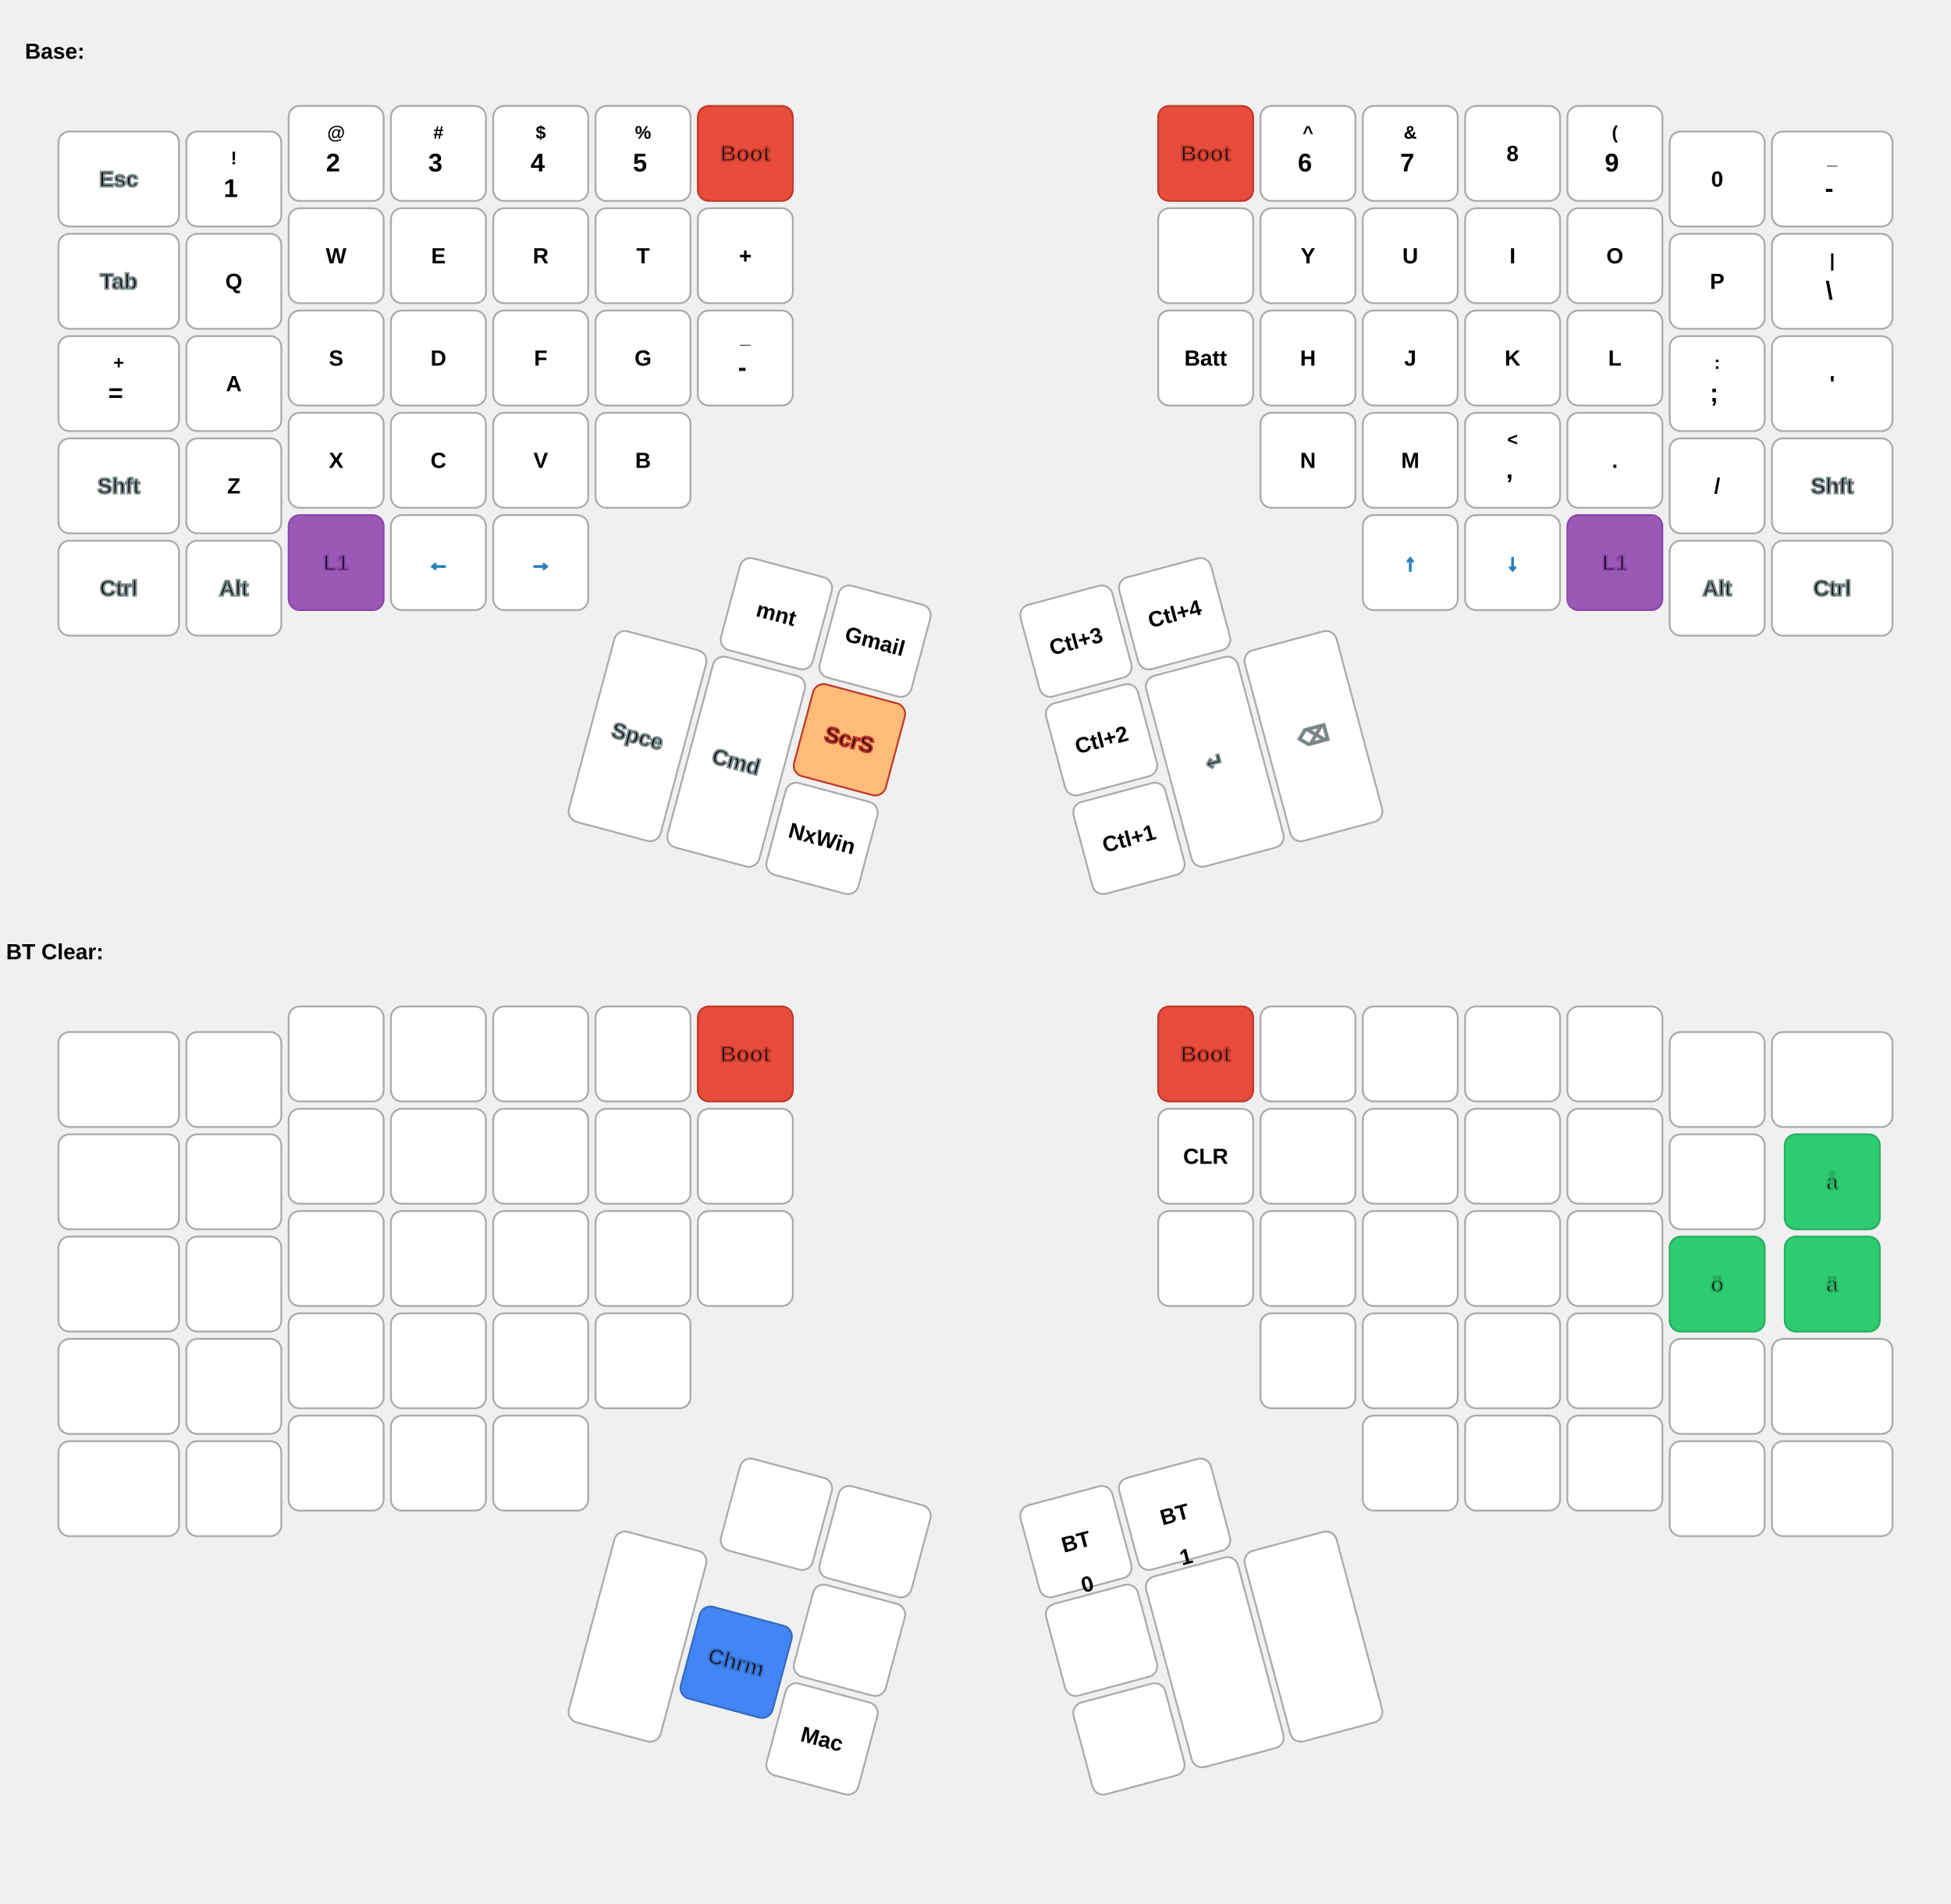
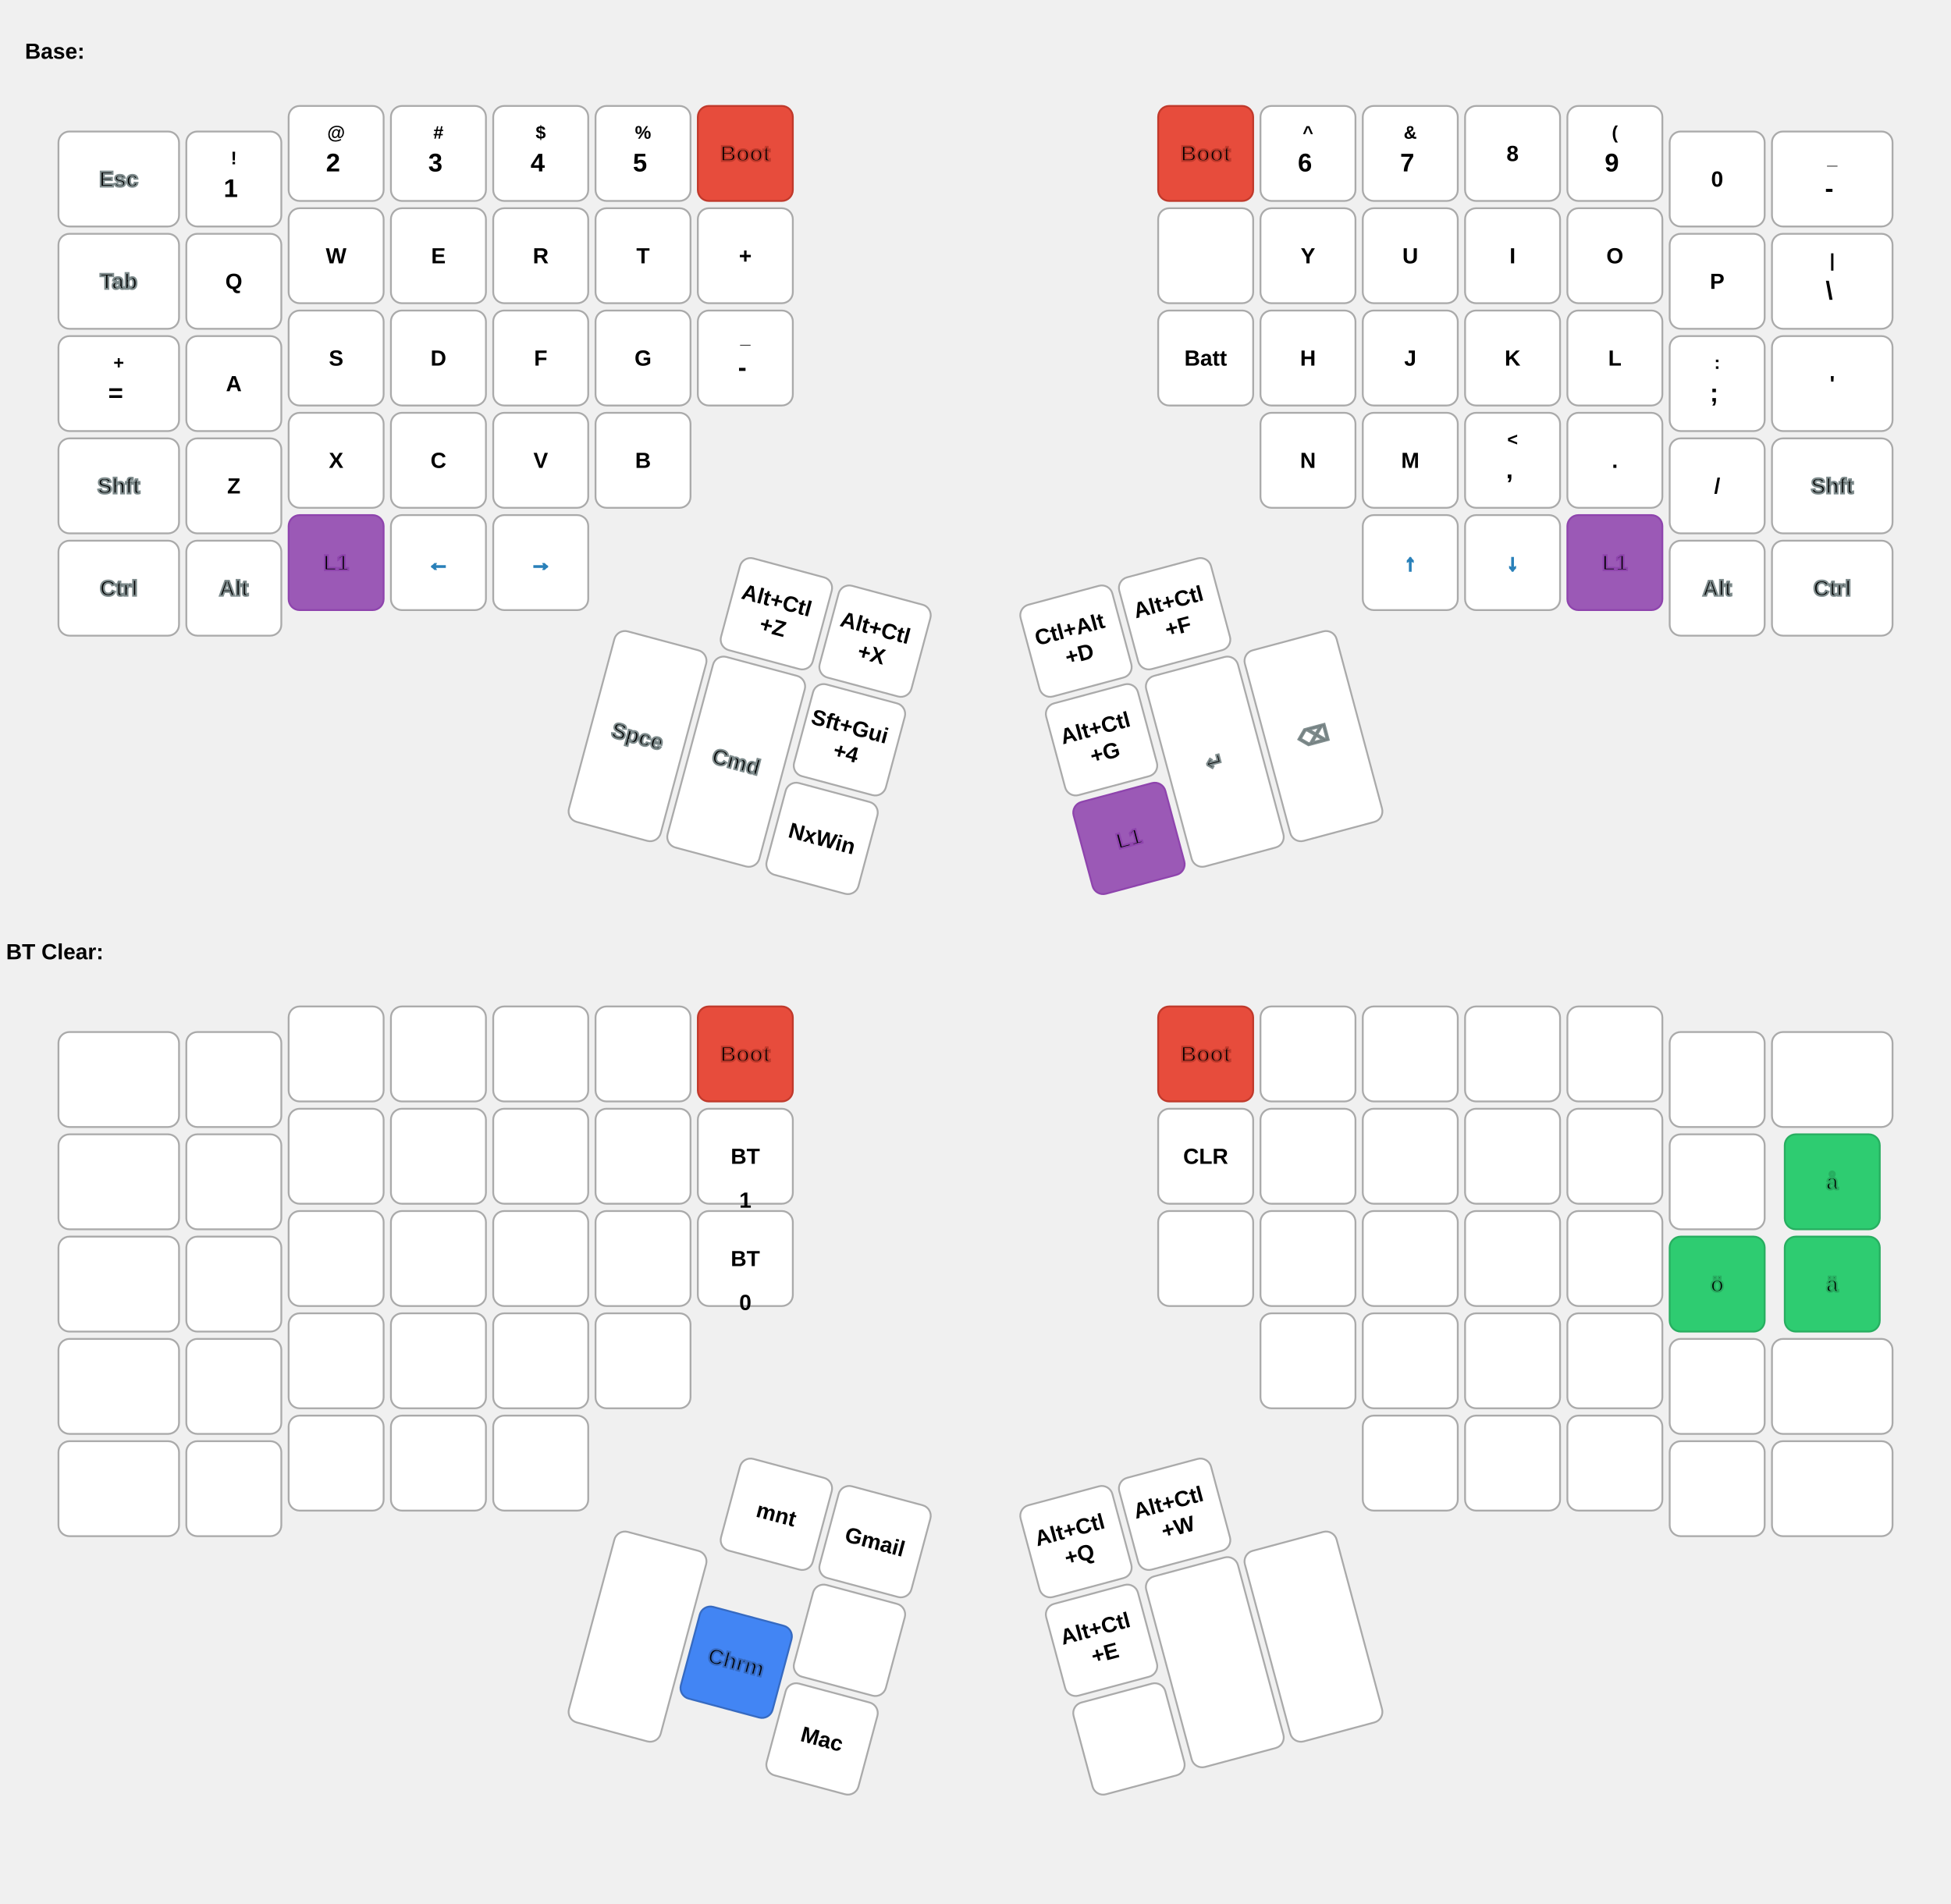
<svg xmlns="http://www.w3.org/2000/svg" width="1068" height="1042" viewBox="0 0 1068 1042" class="keymap">
  <style>/* Base key style */
.key {
  fill: #ffffff;
  stroke: #aaaaaa;
  stroke-width: 1;
}

/* Layer title styling */
.layer-label {
  font-weight: bold;
  font-size: 18px;
  fill: #333333;
  font-family: 'Arial', sans-serif;
}

/* Text styling */
text {
  font-family: 'Arial', sans-serif;
  fill: #000000;
  text-anchor: middle;
  dominant-baseline: central;
  font-weight: 700;
  stroke: none;
} 
/* App shortcuts */
.WhatsApp-key {
  fill: #25D366 !important;
  stroke: #1EA952 !important;
}

.WhatsApp-key rect, rect.WhatsApp-key {
  fill: #25D366 !important;
  stroke: #1EA952 !important;
}

.Spotify-key {
  fill: #1DB954 !important;
  stroke: #169D45 !important;
}

.Spotify-key rect, rect.Spotify-key {
  fill: #1DB954 !important;
  stroke: #169D45 !important;
}

.Chrome-key {
  fill: #4285F4 !important;
  stroke: #366AC1 !important;
}

.Chrome-key rect, rect.Chrome-key {
  fill: #4285F4 !important;
  stroke: #366AC1 !important;
}

.Cursor-key {
  fill: #9B59B6 !important;
  stroke: #8E44AD !important;
}

.Cursor-key rect, rect.Cursor-key {
  fill: #9B59B6 !important;
  stroke: #8E44AD !important;
}

.GitHub-key {
  fill: #1DB954 !important;
  stroke: #169D45 !important;
}

.GitHub-key rect, rect.GitHub-key {
  fill: #1DB954 !important;
  stroke: #169D45 !important;
}

.topLeft-key {
  fill: #33cc33 !important;
  stroke: #1EA952 !important;
}

.topLeft-key rect, rect.topLeft-key {
  fill: #33cc33 !important;
  stroke: #1EA952 !important;
}

.LeftScr-key {
  fill: #E67E22 !important;
  stroke: #D35400 !important;
}

.LeftScr-key rect, rect.LeftScr-key {
  fill: #E67E22 !important;
  stroke: #D35400 !important;
}

.RightScr-key {
  fill: #F39C12 !important;
  stroke: #E67E22 !important;
}

.RightScr-key rect, rect.RightScr-key {
  fill: #F39C12 !important;
  stroke: #E67E22 !important;
}

/* Currency symbols */
.euro-key {
  fill: #2980B9 !important;
  stroke: #2471A3 !important;
}

.euro-key rect, rect.euro-key {
  fill: #2980B9 !important;
  stroke: #2471A3 !important;
}

.pound-key {
  fill: #3498DB !important;
  stroke: #2980B9 !important;
}

.pound-key rect, rect.pound-key {
  fill: #3498DB !important;
  stroke: #2980B9 !important;
}

/* System keys */
.BOOT-key {
  fill: #E74C3C !important;
  stroke: #C0392B !important;
}

.BOOT-key rect, rect.BOOT-key {
  fill: #E74C3C !important;
  stroke: #C0392B !important;
}

.Fn1-key {
  fill: #9B59B6 !important;
  stroke: #8E44AD !important;
}

.Fn1-key rect, rect.Fn1-key {
  fill: #9B59B6 !important;
  stroke: #8E44AD !important;
}

.Fn2-key {
  fill: #8E44AD !important;
  stroke: #7D3C98 !important;
}

.Fn2-key rect, rect.Fn2-key {
  fill: #8E44AD !important;
  stroke: #7D3C98 !important;
}

/* Special characters */
.Email-key {
  fill: #16A085 !important;
  stroke: #0E6655 !important;
}

.Email-key rect, rect.Email-key {
  fill: #16A085 !important;
  stroke: #0E6655 !important;
}

.o-umlaut-key {
  fill: #2ECC71 !important;
  stroke: #27AE60 !important;
}

.o-umlaut-key rect, rect.o-umlaut-key {
  fill: #2ECC71 !important;
  stroke: #27AE60 !important;
}

.a-ring-key {
  fill: #2ECC71 !important;
  stroke: #27AE60 !important;
}

.a-ring-key rect, rect.a-ring-key {
  fill: #2ECC71 !important;
  stroke: #27AE60 !important;
}

.a-umlaut-key {
  fill: #2ECC71 !important;
  stroke: #27AE60 !important;
}

.a-umlaut-key rect, rect.a-umlaut-key {
  fill: #2ECC71 !important;
  stroke: #27AE60 !important;
}

/* Navigation keys */
.arrow-key {
  fill: #3498DB !important;
  stroke: #2980B9 !important;
}

.arrow-key rect, rect.arrow-key {
  fill: #3498DB !important;
  stroke: #2980B9 !important;
}

/* Screenshot */
.Screenshot-key {
  fill: #ffbb77 !important;
  stroke: #C0392B !important;
}

.Screenshot-key rect, rect.Screenshot-key {
  fill: #ffbb77 !important;
  stroke: #C0392B !important;
}

/* Modifiers */
.mod-key {
  fill: #95A5A6 !important;
  stroke: #7F8C8D !important;
}

.mod-key rect, rect.mod-key {
  fill: #95A5A6 !important;
  stroke: #7F8C8D !important;
}

/* Font adjustments to make text more solid */
text, tspan {
  font-family: 'Arial', sans-serif !important;
  font-weight: 700 !important;
  fill: #000000 !important;
  stroke: none !important;
  text-rendering: geometricPrecision !important;
}

/* Ensure all key text is black and bold */
.key text, .key tspan {
  fill: #000000 !important;
  font-weight: 700 !important;
}

/* Make text on colored keys more readable */
.WhatsApp-key text, .WhatsApp-key tspan,
.Spotify-key text, .Spotify-key tspan,
.Chrome-key text, .Chrome-key tspan,
.Cursor-key text, .Cursor-key tspan,
.GitHub-key text, .GitHub-key tspan,
.topLeft-key text, .topLeft-key tspan,
.LeftScr-key text, .LeftScr-key tspan,
.RightScr-key text, .RightScr-key tspan,
.euro-key text, .euro-key tspan,
.pound-key text, .pound-key tspan,
.BOOT-key text, .BOOT-key tspan,
.Fn1-key text, .Fn1-key tspan,
.Fn2-key text, .Fn2-key tspan,
.Email-key text, .Email-key tspan,
.o-umlaut-key text, .o-umlaut-key tspan,
.a-ring-key text, .a-ring-key tspan,
.arrow-key text, .arrow-key tspan,
.Screenshot-key text, .Screenshot-key tspan,
.mod-key text, .mod-key tspan {
  fill: #000000 !important;
  font-weight: 700 !important;
}

/* Shifted symbols styling */
.shifted {
  fill: #555555 !important;
  font-weight: 700 !important;
  font-size: 10px !important;
}

/* Position the shifted symbols above the main key label */
.key text.shifted {
  dominant-baseline: hanging !important;
}

/* Add CSS for dual-labeled keys */
.dual-label {
  position: relative;
  display: block;
}

.primary-label {
  font-size: 14px;
  font-weight: 700;
  text-anchor: middle;
  dominant-baseline: central;
  fill: #000000;
}

.shifted-label {
  font-size: 10px;
  font-weight: 700;
  text-anchor: middle;
  dominant-baseline: hanging;
  fill: #444444;
} </style>
  <g transform="translate(30, 0)" class="layer-Base">
    <text x="0" y="28" class="label" id="Base">Base:</text>
    <g transform="translate(0, 56)">
      <g transform="translate(35, 42)" class="key keypos-0">
        <rect rx="6" ry="6" x="-33" y="-26" width="66" height="52" class="key" />
        <text x="0" y="0" class="key tap">
          <tspan class="mod-key">Esc</tspan>
        </text>
      </g>
      <g transform="translate(98, 42)" class="key keypos-1">
        <rect rx="6" ry="6" x="-26" y="-26" width="52" height="52" class="key" />
        <text x="0" y="0" class="key tap">
          <tspan class="primary-label" y="5">1</tspan>
          <tspan class="shifted-label" x="0" y="-15">!</tspan>
        </text>
      </g>
      <g transform="translate(154, 28)" class="key keypos-2">
        <rect rx="6" ry="6" x="-26" y="-26" width="52" height="52" class="key" />
        <text x="0" y="0" class="key tap">
          <tspan class="primary-label" y="5">2</tspan>
          <tspan class="shifted-label" x="0" y="-15">@</tspan>
        </text>
      </g>
      <g transform="translate(210, 28)" class="key keypos-3">
        <rect rx="6" ry="6" x="-26" y="-26" width="52" height="52" class="key" />
        <text x="0" y="0" class="key tap">
          <tspan class="primary-label" y="5">3</tspan>
          <tspan class="shifted-label" x="0" y="-15">#</tspan>
        </text>
      </g>
      <g transform="translate(266, 28)" class="key keypos-4">
        <rect rx="6" ry="6" x="-26" y="-26" width="52" height="52" class="key" />
        <text x="0" y="0" class="key tap">
          <tspan class="primary-label" y="5">4</tspan>
          <tspan class="shifted-label" x="0" y="-15">$</tspan>
        </text>
      </g>
      <g transform="translate(322, 28)" class="key keypos-5">
        <rect rx="6" ry="6" x="-26" y="-26" width="52" height="52" class="key" />
        <text x="0" y="0" class="key tap">
          <tspan class="primary-label" y="5">5</tspan>
          <tspan class="shifted-label" x="0" y="-15">%</tspan>
        </text>
      </g>
      <g transform="translate(378, 28)" class="key keypos-6">
        <rect class="BOOT-key" x="-26" y="-26" width="52" height="52" rx="6" ry="6" />
        <text x="0" y="0" class="key tap">
          <tspan class="BOOT-key">Boot</tspan>
        </text>
      </g>
      <g transform="translate(630, 28)" class="key keypos-7">
        <rect class="BOOT-key" x="-26" y="-26" width="52" height="52" rx="6" ry="6" />
        <text x="0" y="0" class="key tap">
          <tspan class="BOOT-key">Boot</tspan>
        </text>
      </g>
      <g transform="translate(686, 28)" class="key keypos-8">
        <rect rx="6" ry="6" x="-26" y="-26" width="52" height="52" class="key" />
        <text x="0" y="0" class="key tap">
          <tspan class="primary-label" y="5">6</tspan>
          <tspan class="shifted-label" x="0" y="-15">^</tspan>
        </text>
      </g>
      <g transform="translate(742, 28)" class="key keypos-9">
        <rect rx="6" ry="6" x="-26" y="-26" width="52" height="52" class="key" />
        <text x="0" y="0" class="key tap">
          <tspan class="primary-label" y="5">7</tspan>
          <tspan class="shifted-label" x="0" y="-15">&amp;</tspan>
        </text>
      </g>
      <g transform="translate(798, 28)" class="key keypos-10">
        <rect rx="6" ry="6" x="-26" y="-26" width="52" height="52" class="key" />
        <text x="0" y="0" class="key tap">8</text>
      </g>
      <g transform="translate(854, 28)" class="key keypos-11">
        <rect rx="6" ry="6" x="-26" y="-26" width="52" height="52" class="key" />
        <text x="0" y="0" class="key tap">
          <tspan class="primary-label" y="5">9</tspan>
          <tspan class="shifted-label" x="0" y="-15">(</tspan>
        </text>
      </g>
      <g transform="translate(910, 42)" class="key keypos-12">
        <rect rx="6" ry="6" x="-26" y="-26" width="52" height="52" class="key" />
        <text x="0" y="0" class="key tap">0</text>
      </g>
      <g transform="translate(973, 42)" class="key keypos-13">
        <rect rx="6" ry="6" x="-33" y="-26" width="66" height="52" class="key" />
        <text x="0" y="0" class="key tap">
          <tspan class="primary-label" y="5">-</tspan>
          <tspan class="shifted-label" x="0" y="-15">_</tspan>
        </text>
      </g>
      <g transform="translate(35, 98)" class="key keypos-14">
        <rect rx="6" ry="6" x="-33" y="-26" width="66" height="52" class="key" />
        <text x="0" y="0" class="key tap">
          <tspan class="mod-key">Tab</tspan>
        </text>
      </g>
      <g transform="translate(98, 98)" class="key keypos-15">
        <rect rx="6" ry="6" x="-26" y="-26" width="52" height="52" class="key" />
        <text x="0" y="0" class="key tap">Q</text>
      </g>
      <g transform="translate(154, 84)" class="key keypos-16">
        <rect rx="6" ry="6" x="-26" y="-26" width="52" height="52" class="key" />
        <text x="0" y="0" class="key tap">W</text>
      </g>
      <g transform="translate(210, 84)" class="key keypos-17">
        <rect rx="6" ry="6" x="-26" y="-26" width="52" height="52" class="key" />
        <text x="0" y="0" class="key tap">E</text>
      </g>
      <g transform="translate(266, 84)" class="key keypos-18">
        <rect rx="6" ry="6" x="-26" y="-26" width="52" height="52" class="key" />
        <text x="0" y="0" class="key tap">R</text>
      </g>
      <g transform="translate(322, 84)" class="key keypos-19">
        <rect rx="6" ry="6" x="-26" y="-26" width="52" height="52" class="key" />
        <text x="0" y="0" class="key tap">T</text>
      </g>
      <g transform="translate(378, 84)" class="key keypos-20">
        <rect rx="6" ry="6" x="-26" y="-26" width="52" height="52" class="key" />
        <text x="0" y="0" class="key tap">+</text>
      </g>
      <g transform="translate(630, 84)" class="key keypos-21">
        <rect rx="6" ry="6" x="-26" y="-26" width="52" height="52" class="key" />
      </g>
      <g transform="translate(686, 84)" class="key keypos-22">
        <rect rx="6" ry="6" x="-26" y="-26" width="52" height="52" class="key" />
        <text x="0" y="0" class="key tap">Y</text>
      </g>
      <g transform="translate(742, 84)" class="key keypos-23">
        <rect rx="6" ry="6" x="-26" y="-26" width="52" height="52" class="key" />
        <text x="0" y="0" class="key tap">U</text>
      </g>
      <g transform="translate(798, 84)" class="key keypos-24">
        <rect rx="6" ry="6" x="-26" y="-26" width="52" height="52" class="key" />
        <text x="0" y="0" class="key tap">I</text>
      </g>
      <g transform="translate(854, 84)" class="key keypos-25">
        <rect rx="6" ry="6" x="-26" y="-26" width="52" height="52" class="key" />
        <text x="0" y="0" class="key tap">O</text>
      </g>
      <g transform="translate(910, 98)" class="key keypos-26">
        <rect rx="6" ry="6" x="-26" y="-26" width="52" height="52" class="key" />
        <text x="0" y="0" class="key tap">P</text>
      </g>
      <g transform="translate(973, 98)" class="key keypos-27">
        <rect rx="6" ry="6" x="-33" y="-26" width="66" height="52" class="key" />
        <text x="0" y="0" class="key tap">
          <tspan class="primary-label" y="5">\</tspan>
          <tspan class="shifted-label" x="0" y="-15">|</tspan>
        </text>
      </g>
      <g transform="translate(35, 154)" class="key keypos-28">
        <rect rx="6" ry="6" x="-33" y="-26" width="66" height="52" class="key" />
        <text x="0" y="0" class="key tap">
          <tspan class="primary-label" y="5">=</tspan>
          <tspan class="shifted-label" x="0" y="-15">+</tspan>
        </text>
      </g>
      <g transform="translate(98, 154)" class="key keypos-29">
        <rect rx="6" ry="6" x="-26" y="-26" width="52" height="52" class="key" />
        <text x="0" y="0" class="key tap">A</text>
      </g>
      <g transform="translate(154, 140)" class="key keypos-30">
        <rect rx="6" ry="6" x="-26" y="-26" width="52" height="52" class="key" />
        <text x="0" y="0" class="key tap">S</text>
      </g>
      <g transform="translate(210, 140)" class="key keypos-31">
        <rect rx="6" ry="6" x="-26" y="-26" width="52" height="52" class="key" />
        <text x="0" y="0" class="key tap">D</text>
      </g>
      <g transform="translate(266, 140)" class="key keypos-32">
        <rect rx="6" ry="6" x="-26" y="-26" width="52" height="52" class="key" />
        <text x="0" y="0" class="key tap">F</text>
      </g>
      <g transform="translate(322, 140)" class="key keypos-33">
        <rect rx="6" ry="6" x="-26" y="-26" width="52" height="52" class="key" />
        <text x="0" y="0" class="key tap">G</text>
      </g>
      <g transform="translate(378, 140)" class="key keypos-34">
        <rect rx="6" ry="6" x="-26" y="-26" width="52" height="52" class="key" />
        <text x="0" y="0" class="key tap">
          <tspan class="primary-label" y="5">-</tspan>
          <tspan class="shifted-label" x="0" y="-15">_</tspan>
        </text>
      </g>
      <g transform="translate(395, 280) rotate(15.0)" class="key keypos-35">
        <rect rx="6" ry="6" x="-26" y="-26" width="52" height="52" class="key" />
-         <text x="0" y="0" class="key tap">mnt</text>
+         <text x="0" y="0" class="key tap">
+           <tspan x="0" dy="-0.6em">Alt+Ctl</tspan>
+           <tspan x="0" dy="1.2em">+Z</tspan>
+         </text>
      </g>
      <g transform="translate(449, 295) rotate(15.0)" class="key keypos-36">
        <rect rx="6" ry="6" x="-26" y="-26" width="52" height="52" class="key" />
-         <text x="0" y="0" class="key tap">Gmail</text>
+         <text x="0" y="0" class="key tap">
+           <tspan x="0" dy="-0.6em">Alt+Ctl</tspan>
+           <tspan x="0" dy="1.2em">+X</tspan>
+         </text>
      </g>
      <g transform="translate(559, 295) rotate(-15.0)" class="key keypos-37">
        <rect rx="6" ry="6" x="-26" y="-26" width="52" height="52" class="key" />
-         <text x="0" y="0" class="key tap">Ctl+3</text>
+         <text x="0" y="0" class="key tap">
+           <tspan x="0" dy="-0.6em">Ctl+Alt</tspan>
+           <tspan x="0" dy="1.2em">+D</tspan>
+         </text>
      </g>
      <g transform="translate(613, 280) rotate(-15.0)" class="key keypos-38">
        <rect rx="6" ry="6" x="-26" y="-26" width="52" height="52" class="key" />
-         <text x="0" y="0" class="key tap">Ctl+4</text>
+         <text x="0" y="0" class="key tap">
+           <tspan x="0" dy="-0.6em">Alt+Ctl</tspan>
+           <tspan x="0" dy="1.2em">+F</tspan>
+         </text>
      </g>
      <g transform="translate(630, 140)" class="key keypos-39">
        <rect rx="6" ry="6" x="-26" y="-26" width="52" height="52" class="key" />
        <text x="0" y="0" class="key tap">Batt</text>
      </g>
      <g transform="translate(686, 140)" class="key keypos-40">
        <rect rx="6" ry="6" x="-26" y="-26" width="52" height="52" class="key" />
        <text x="0" y="0" class="key tap">H</text>
      </g>
      <g transform="translate(742, 140)" class="key keypos-41">
        <rect rx="6" ry="6" x="-26" y="-26" width="52" height="52" class="key" />
        <text x="0" y="0" class="key tap">J</text>
      </g>
      <g transform="translate(798, 140)" class="key keypos-42">
        <rect rx="6" ry="6" x="-26" y="-26" width="52" height="52" class="key" />
        <text x="0" y="0" class="key tap">K</text>
      </g>
      <g transform="translate(854, 140)" class="key keypos-43">
        <rect rx="6" ry="6" x="-26" y="-26" width="52" height="52" class="key" />
        <text x="0" y="0" class="key tap">L</text>
      </g>
      <g transform="translate(910, 154)" class="key keypos-44">
        <rect rx="6" ry="6" x="-26" y="-26" width="52" height="52" class="key" />
        <text x="0" y="0" class="key tap">
          <tspan class="primary-label" y="5">;</tspan>
          <tspan class="shifted-label" x="0" y="-15">:</tspan>
        </text>
      </g>
      <g transform="translate(973, 154)" class="key keypos-45">
        <rect rx="6" ry="6" x="-33" y="-26" width="66" height="52" class="key" />
        <text x="0" y="0" class="key tap">'</text>
      </g>
      <g transform="translate(35, 210)" class="key keypos-46">
        <rect rx="6" ry="6" x="-33" y="-26" width="66" height="52" class="key" />
        <text x="0" y="0" class="key tap">
          <tspan class="mod-key">Shft</tspan>
        </text>
      </g>
      <g transform="translate(98, 210)" class="key keypos-47">
        <rect rx="6" ry="6" x="-26" y="-26" width="52" height="52" class="key" />
        <text x="0" y="0" class="key tap">Z</text>
      </g>
      <g transform="translate(154, 196)" class="key keypos-48">
        <rect rx="6" ry="6" x="-26" y="-26" width="52" height="52" class="key" />
        <text x="0" y="0" class="key tap">X</text>
      </g>
      <g transform="translate(210, 196)" class="key keypos-49">
        <rect rx="6" ry="6" x="-26" y="-26" width="52" height="52" class="key" />
        <text x="0" y="0" class="key tap">C</text>
      </g>
      <g transform="translate(266, 196)" class="key keypos-50">
        <rect rx="6" ry="6" x="-26" y="-26" width="52" height="52" class="key" />
        <text x="0" y="0" class="key tap">V</text>
      </g>
      <g transform="translate(322, 196)" class="key keypos-51">
        <rect rx="6" ry="6" x="-26" y="-26" width="52" height="52" class="key" />
        <text x="0" y="0" class="key tap">B</text>
      </g>
      <g transform="translate(435, 349) rotate(15.0)" class="key keypos-52">
-         <rect class="Screenshot-key" x="-26" y="-26" width="52" height="52" rx="6" ry="6" />
-         <text x="0" y="0" class="key tap">
-           <tspan class="Screenshot-key">ScrS</tspan>
+         <rect rx="6" ry="6" x="-26" y="-26" width="52" height="52" class="key" />
+         <text x="0" y="0" class="key tap">
+           <tspan x="0" dy="-0.6em">Sft+Gui</tspan>
+           <tspan x="0" dy="1.2em">+4</tspan>
        </text>
      </g>
      <g transform="translate(573, 349) rotate(-15.0)" class="key keypos-53">
        <rect rx="6" ry="6" x="-26" y="-26" width="52" height="52" class="key" />
-         <text x="0" y="0" class="key tap">Ctl+2</text>
+         <text x="0" y="0" class="key tap">
+           <tspan x="0" dy="-0.6em">Alt+Ctl</tspan>
+           <tspan x="0" dy="1.2em">+G</tspan>
+         </text>
      </g>
      <g transform="translate(686, 196)" class="key keypos-54">
        <rect rx="6" ry="6" x="-26" y="-26" width="52" height="52" class="key" />
        <text x="0" y="0" class="key tap">N</text>
      </g>
      <g transform="translate(742, 196)" class="key keypos-55">
        <rect rx="6" ry="6" x="-26" y="-26" width="52" height="52" class="key" />
        <text x="0" y="0" class="key tap">M</text>
      </g>
      <g transform="translate(798, 196)" class="key keypos-56">
        <rect rx="6" ry="6" x="-26" y="-26" width="52" height="52" class="key" />
        <text x="0" y="0" class="key tap">
          <tspan class="primary-label" y="5">,</tspan>
          <tspan class="shifted-label" x="0" y="-15">&lt;</tspan>
        </text>
      </g>
      <g transform="translate(854, 196)" class="key keypos-57">
        <rect rx="6" ry="6" x="-26" y="-26" width="52" height="52" class="key" />
        <text x="0" y="0" class="key tap">.</text>
      </g>
      <g transform="translate(910, 210)" class="key keypos-58">
        <rect rx="6" ry="6" x="-26" y="-26" width="52" height="52" class="key" />
        <text x="0" y="0" class="key tap">/</text>
      </g>
      <g transform="translate(973, 210)" class="key keypos-59">
        <rect rx="6" ry="6" x="-33" y="-26" width="66" height="52" class="key" />
        <text x="0" y="0" class="key tap">
          <tspan class="mod-key">Shft</tspan>
        </text>
      </g>
      <g transform="translate(35, 266)" class="key keypos-60">
        <rect rx="6" ry="6" x="-33" y="-26" width="66" height="52" class="key" />
        <text x="0" y="0" class="key tap">
          <tspan class="mod-key">Ctrl</tspan>
        </text>
      </g>
      <g transform="translate(98, 266)" class="key keypos-61">
        <rect rx="6" ry="6" x="-26" y="-26" width="52" height="52" class="key" />
        <text x="0" y="0" class="key tap">
          <tspan class="mod-key">Alt</tspan>
        </text>
      </g>
      <g transform="translate(154, 252)" class="key keypos-62">
        <rect class="Fn1-key" x="-26" y="-26" width="52" height="52" rx="6" ry="6" />
        <text x="0" y="0" class="key tap">
          <tspan class="Fn1-key">L1</tspan>
        </text>
      </g>
      <g transform="translate(210, 252)" class="key keypos-63">
        <rect rx="6" ry="6" x="-26" y="-26" width="52" height="52" class="key" />
        <text x="0" y="0" class="key tap">
          <tspan class="arrow-key">←</tspan>
        </text>
      </g>
      <g transform="translate(266, 252)" class="key keypos-64">
        <rect rx="6" ry="6" x="-26" y="-26" width="52" height="52" class="key" />
        <text x="0" y="0" class="key tap">
          <tspan class="arrow-key">→</tspan>
        </text>
      </g>
      <g transform="translate(319, 347) rotate(15.0)" class="key keypos-65">
        <rect rx="6" ry="6" x="-26" y="-54" width="52" height="108" class="key" />
        <text x="0" y="0" class="key tap">
          <tspan class="mod-key">Spce</tspan>
        </text>
      </g>
      <g transform="translate(373, 361) rotate(15.0)" class="key keypos-66">
        <rect rx="6" ry="6" x="-26" y="-54" width="52" height="108" class="key" />
        <text x="0" y="0" class="key tap">
          <tspan class="mod-key">Cmd</tspan>
        </text>
      </g>
      <g transform="translate(420, 403) rotate(15.0)" class="key keypos-67">
        <rect rx="6" ry="6" x="-26" y="-26" width="52" height="52" class="key" />
        <text x="0" y="0" class="key tap">NxWin</text>
      </g>
      <g transform="translate(588, 403) rotate(-15.0)" class="key keypos-68">
-         <rect rx="6" ry="6" x="-26" y="-26" width="52" height="52" class="key" />
-         <text x="0" y="0" class="key tap">Ctl+1</text>
+         <rect class="Fn1-key" x="-26" y="-26" width="52" height="52" rx="6" ry="6" />
+         <text x="0" y="0" class="key tap">
+           <tspan class="Fn1-key">L1</tspan>
+         </text>
      </g>
      <g transform="translate(635, 361) rotate(-15.0)" class="key keypos-69">
        <rect rx="6" ry="6" x="-26" y="-54" width="52" height="108" class="key" />
        <text x="0" y="0" class="key tap">
          <tspan class="mod-key">↵</tspan>
        </text>
      </g>
      <g transform="translate(689, 347) rotate(-15.0)" class="key keypos-70">
        <rect rx="6" ry="6" x="-26" y="-54" width="52" height="108" class="key" />
        <text x="0" y="0" class="key tap">
          <tspan class="mod-key">⌫</tspan>
        </text>
      </g>
      <g transform="translate(742, 252)" class="key keypos-71">
        <rect rx="6" ry="6" x="-26" y="-26" width="52" height="52" class="key" />
        <text x="0" y="0" class="key tap">
          <tspan class="arrow-key">↑</tspan>
        </text>
      </g>
      <g transform="translate(798, 252)" class="key keypos-72">
        <rect rx="6" ry="6" x="-26" y="-26" width="52" height="52" class="key" />
        <text x="0" y="0" class="key tap">
          <tspan class="arrow-key">↓</tspan>
        </text>
      </g>
      <g transform="translate(854, 252)" class="key keypos-73">
        <rect class="Fn1-key" x="-26" y="-26" width="52" height="52" rx="6" ry="6" />
        <text x="0" y="0" class="key tap">
          <tspan class="Fn1-key">L1</tspan>
        </text>
      </g>
      <g transform="translate(910, 266)" class="key keypos-74">
        <rect rx="6" ry="6" x="-26" y="-26" width="52" height="52" class="key" />
        <text x="0" y="0" class="key tap">
          <tspan class="mod-key">Alt</tspan>
        </text>
      </g>
      <g transform="translate(973, 266)" class="key keypos-75">
        <rect rx="6" ry="6" x="-33" y="-26" width="66" height="52" class="key" />
        <text x="0" y="0" class="key tap">
          <tspan class="mod-key">Ctrl</tspan>
        </text>
      </g>
    </g>
  </g>
  <g transform="translate(30, 493)" class="layer-BT Clear">
    <text x="0" y="28" class="label" id="BT-Clear">BT Clear:</text>
    <g transform="translate(0, 56)">
      <g transform="translate(35, 42)" class="key keypos-0">
        <rect rx="6" ry="6" x="-33" y="-26" width="66" height="52" class="key" />
      </g>
      <g transform="translate(98, 42)" class="key keypos-1">
        <rect rx="6" ry="6" x="-26" y="-26" width="52" height="52" class="key" />
      </g>
      <g transform="translate(154, 28)" class="key keypos-2">
        <rect rx="6" ry="6" x="-26" y="-26" width="52" height="52" class="key" />
      </g>
      <g transform="translate(210, 28)" class="key keypos-3">
        <rect rx="6" ry="6" x="-26" y="-26" width="52" height="52" class="key" />
      </g>
      <g transform="translate(266, 28)" class="key keypos-4">
        <rect rx="6" ry="6" x="-26" y="-26" width="52" height="52" class="key" />
      </g>
      <g transform="translate(322, 28)" class="key keypos-5">
        <rect rx="6" ry="6" x="-26" y="-26" width="52" height="52" class="key" />
      </g>
      <g transform="translate(378, 28)" class="key keypos-6">
        <rect class="BOOT-key" x="-26" y="-26" width="52" height="52" rx="6" ry="6" />
        <text x="0" y="0" class="key tap">
          <tspan class="BOOT-key">Boot</tspan>
        </text>
      </g>
      <g transform="translate(630, 28)" class="key keypos-7">
        <rect class="BOOT-key" x="-26" y="-26" width="52" height="52" rx="6" ry="6" />
        <text x="0" y="0" class="key tap">
          <tspan class="BOOT-key">Boot</tspan>
        </text>
      </g>
      <g transform="translate(686, 28)" class="key keypos-8">
        <rect rx="6" ry="6" x="-26" y="-26" width="52" height="52" class="key" />
      </g>
      <g transform="translate(742, 28)" class="key keypos-9">
        <rect rx="6" ry="6" x="-26" y="-26" width="52" height="52" class="key" />
      </g>
      <g transform="translate(798, 28)" class="key keypos-10">
        <rect rx="6" ry="6" x="-26" y="-26" width="52" height="52" class="key" />
      </g>
      <g transform="translate(854, 28)" class="key keypos-11">
        <rect rx="6" ry="6" x="-26" y="-26" width="52" height="52" class="key" />
      </g>
      <g transform="translate(910, 42)" class="key keypos-12">
        <rect rx="6" ry="6" x="-26" y="-26" width="52" height="52" class="key" />
      </g>
      <g transform="translate(973, 42)" class="key keypos-13">
        <rect rx="6" ry="6" x="-33" y="-26" width="66" height="52" class="key" />
      </g>
      <g transform="translate(35, 98)" class="key keypos-14">
        <rect rx="6" ry="6" x="-33" y="-26" width="66" height="52" class="key" />
      </g>
      <g transform="translate(98, 98)" class="key keypos-15">
        <rect rx="6" ry="6" x="-26" y="-26" width="52" height="52" class="key" />
      </g>
      <g transform="translate(154, 84)" class="key keypos-16">
        <rect rx="6" ry="6" x="-26" y="-26" width="52" height="52" class="key" />
      </g>
      <g transform="translate(210, 84)" class="key keypos-17">
        <rect rx="6" ry="6" x="-26" y="-26" width="52" height="52" class="key" />
      </g>
      <g transform="translate(266, 84)" class="key keypos-18">
        <rect rx="6" ry="6" x="-26" y="-26" width="52" height="52" class="key" />
      </g>
      <g transform="translate(322, 84)" class="key keypos-19">
        <rect rx="6" ry="6" x="-26" y="-26" width="52" height="52" class="key" />
      </g>
      <g transform="translate(378, 84)" class="key keypos-20">
        <rect rx="6" ry="6" x="-26" y="-26" width="52" height="52" class="key" />
+         <text x="0" y="0" class="key tap">BT</text>
+         <text x="0" y="24" class="key hold">1</text>
      </g>
      <g transform="translate(630, 84)" class="key keypos-21">
        <rect rx="6" ry="6" x="-26" y="-26" width="52" height="52" class="key" />
        <text x="0" y="0" class="key tap">CLR</text>
      </g>
      <g transform="translate(686, 84)" class="key keypos-22">
        <rect rx="6" ry="6" x="-26" y="-26" width="52" height="52" class="key" />
      </g>
      <g transform="translate(742, 84)" class="key keypos-23">
        <rect rx="6" ry="6" x="-26" y="-26" width="52" height="52" class="key" />
      </g>
      <g transform="translate(798, 84)" class="key keypos-24">
        <rect rx="6" ry="6" x="-26" y="-26" width="52" height="52" class="key" />
      </g>
      <g transform="translate(854, 84)" class="key keypos-25">
        <rect rx="6" ry="6" x="-26" y="-26" width="52" height="52" class="key" />
      </g>
      <g transform="translate(910, 98)" class="key keypos-26">
        <rect rx="6" ry="6" x="-26" y="-26" width="52" height="52" class="key" />
      </g>
      <g transform="translate(973, 98)" class="key keypos-27">
        <rect class="a-ring-key" x="-26" y="-26" width="52" height="52" rx="6" ry="6" />
        <text x="0" y="0" class="key tap">
          <tspan class="a-ring-key">å</tspan>
        </text>
      </g>
      <g transform="translate(35, 154)" class="key keypos-28">
        <rect rx="6" ry="6" x="-33" y="-26" width="66" height="52" class="key" />
      </g>
      <g transform="translate(98, 154)" class="key keypos-29">
        <rect rx="6" ry="6" x="-26" y="-26" width="52" height="52" class="key" />
      </g>
      <g transform="translate(154, 140)" class="key keypos-30">
        <rect rx="6" ry="6" x="-26" y="-26" width="52" height="52" class="key" />
      </g>
      <g transform="translate(210, 140)" class="key keypos-31">
        <rect rx="6" ry="6" x="-26" y="-26" width="52" height="52" class="key" />
      </g>
      <g transform="translate(266, 140)" class="key keypos-32">
        <rect rx="6" ry="6" x="-26" y="-26" width="52" height="52" class="key" />
      </g>
      <g transform="translate(322, 140)" class="key keypos-33">
        <rect rx="6" ry="6" x="-26" y="-26" width="52" height="52" class="key" />
      </g>
      <g transform="translate(378, 140)" class="key keypos-34">
        <rect rx="6" ry="6" x="-26" y="-26" width="52" height="52" class="key" />
-       </g>
-       <g transform="translate(395, 280) rotate(15.0)" class="key keypos-35">
-         <rect rx="6" ry="6" x="-26" y="-26" width="52" height="52" class="key" />
-       </g>
-       <g transform="translate(449, 295) rotate(15.0)" class="key keypos-36">
-         <rect rx="6" ry="6" x="-26" y="-26" width="52" height="52" class="key" />
-       </g>
-       <g transform="translate(559, 295) rotate(-15.0)" class="key keypos-37">
-         <rect rx="6" ry="6" x="-26" y="-26" width="52" height="52" class="key" />
        <text x="0" y="0" class="key tap">BT</text>
        <text x="0" y="24" class="key hold">0</text>
      </g>
+       <g transform="translate(395, 280) rotate(15.0)" class="key keypos-35">
+         <rect rx="6" ry="6" x="-26" y="-26" width="52" height="52" class="key" />
+         <text x="0" y="0" class="key tap">mnt</text>
+       </g>
+       <g transform="translate(449, 295) rotate(15.0)" class="key keypos-36">
+         <rect rx="6" ry="6" x="-26" y="-26" width="52" height="52" class="key" />
+         <text x="0" y="0" class="key tap">Gmail</text>
+       </g>
+       <g transform="translate(559, 295) rotate(-15.0)" class="key keypos-37">
+         <rect rx="6" ry="6" x="-26" y="-26" width="52" height="52" class="key" />
+         <text x="0" y="0" class="key tap">
+           <tspan x="0" dy="-0.6em">Alt+Ctl</tspan>
+           <tspan x="0" dy="1.2em">+Q</tspan>
+         </text>
+       </g>
      <g transform="translate(613, 280) rotate(-15.0)" class="key keypos-38">
        <rect rx="6" ry="6" x="-26" y="-26" width="52" height="52" class="key" />
-         <text x="0" y="0" class="key tap">BT</text>
-         <text x="0" y="24" class="key hold">1</text>
+         <text x="0" y="0" class="key tap">
+           <tspan x="0" dy="-0.6em">Alt+Ctl</tspan>
+           <tspan x="0" dy="1.2em">+W</tspan>
+         </text>
      </g>
      <g transform="translate(630, 140)" class="key keypos-39">
        <rect rx="6" ry="6" x="-26" y="-26" width="52" height="52" class="key" />
      </g>
      <g transform="translate(686, 140)" class="key keypos-40">
        <rect rx="6" ry="6" x="-26" y="-26" width="52" height="52" class="key" />
      </g>
      <g transform="translate(742, 140)" class="key keypos-41">
        <rect rx="6" ry="6" x="-26" y="-26" width="52" height="52" class="key" />
      </g>
      <g transform="translate(798, 140)" class="key keypos-42">
        <rect rx="6" ry="6" x="-26" y="-26" width="52" height="52" class="key" />
      </g>
      <g transform="translate(854, 140)" class="key keypos-43">
        <rect rx="6" ry="6" x="-26" y="-26" width="52" height="52" class="key" />
      </g>
      <g transform="translate(910, 154)" class="key keypos-44">
        <rect class="o-umlaut-key" x="-26" y="-26" width="52" height="52" rx="6" ry="6" />
        <text x="0" y="0" class="key tap">
          <tspan class="o-umlaut-key">ö</tspan>
        </text>
      </g>
      <g transform="translate(973, 154)" class="key keypos-45">
        <rect class="a-umlaut-key" x="-26" y="-26" width="52" height="52" rx="6" ry="6" />
        <text x="0" y="0" class="key tap">
          <tspan class="a-umlaut-key">ä</tspan>
        </text>
      </g>
      <g transform="translate(35, 210)" class="key keypos-46">
        <rect rx="6" ry="6" x="-33" y="-26" width="66" height="52" class="key" />
      </g>
      <g transform="translate(98, 210)" class="key keypos-47">
        <rect rx="6" ry="6" x="-26" y="-26" width="52" height="52" class="key" />
      </g>
      <g transform="translate(154, 196)" class="key keypos-48">
        <rect rx="6" ry="6" x="-26" y="-26" width="52" height="52" class="key" />
      </g>
      <g transform="translate(210, 196)" class="key keypos-49">
        <rect rx="6" ry="6" x="-26" y="-26" width="52" height="52" class="key" />
      </g>
      <g transform="translate(266, 196)" class="key keypos-50">
        <rect rx="6" ry="6" x="-26" y="-26" width="52" height="52" class="key" />
      </g>
      <g transform="translate(322, 196)" class="key keypos-51">
        <rect rx="6" ry="6" x="-26" y="-26" width="52" height="52" class="key" />
      </g>
      <g transform="translate(435, 349) rotate(15.0)" class="key keypos-52">
        <rect rx="6" ry="6" x="-26" y="-26" width="52" height="52" class="key" />
      </g>
      <g transform="translate(573, 349) rotate(-15.0)" class="key keypos-53">
        <rect rx="6" ry="6" x="-26" y="-26" width="52" height="52" class="key" />
+         <text x="0" y="0" class="key tap">
+           <tspan x="0" dy="-0.6em">Alt+Ctl</tspan>
+           <tspan x="0" dy="1.2em">+E</tspan>
+         </text>
      </g>
      <g transform="translate(686, 196)" class="key keypos-54">
        <rect rx="6" ry="6" x="-26" y="-26" width="52" height="52" class="key" />
      </g>
      <g transform="translate(742, 196)" class="key keypos-55">
        <rect rx="6" ry="6" x="-26" y="-26" width="52" height="52" class="key" />
      </g>
      <g transform="translate(798, 196)" class="key keypos-56">
        <rect rx="6" ry="6" x="-26" y="-26" width="52" height="52" class="key" />
      </g>
      <g transform="translate(854, 196)" class="key keypos-57">
        <rect rx="6" ry="6" x="-26" y="-26" width="52" height="52" class="key" />
      </g>
      <g transform="translate(910, 210)" class="key keypos-58">
        <rect rx="6" ry="6" x="-26" y="-26" width="52" height="52" class="key" />
      </g>
      <g transform="translate(973, 210)" class="key keypos-59">
        <rect rx="6" ry="6" x="-33" y="-26" width="66" height="52" class="key" />
      </g>
      <g transform="translate(35, 266)" class="key keypos-60">
        <rect rx="6" ry="6" x="-33" y="-26" width="66" height="52" class="key" />
      </g>
      <g transform="translate(98, 266)" class="key keypos-61">
        <rect rx="6" ry="6" x="-26" y="-26" width="52" height="52" class="key" />
      </g>
      <g transform="translate(154, 252)" class="key keypos-62">
        <rect rx="6" ry="6" x="-26" y="-26" width="52" height="52" class="key" />
      </g>
      <g transform="translate(210, 252)" class="key keypos-63">
        <rect rx="6" ry="6" x="-26" y="-26" width="52" height="52" class="key" />
      </g>
      <g transform="translate(266, 252)" class="key keypos-64">
        <rect rx="6" ry="6" x="-26" y="-26" width="52" height="52" class="key" />
      </g>
      <g transform="translate(319, 347) rotate(15.0)" class="key keypos-65">
        <rect rx="6" ry="6" x="-26" y="-54" width="52" height="108" class="key" />
      </g>
      <g transform="translate(373, 361) rotate(15.0)" class="key keypos-66">
        <rect class="Chrome-key" x="-26" y="-26" width="52" height="52" rx="6" ry="6" />
        <text x="0" y="0" class="key tap">
          <tspan class="Chrome-key">Chrm</tspan>
        </text>
      </g>
      <g transform="translate(420, 403) rotate(15.0)" class="key keypos-67">
        <rect rx="6" ry="6" x="-26" y="-26" width="52" height="52" class="key" />
        <text x="0" y="0" class="key tap">Mac</text>
      </g>
      <g transform="translate(588, 403) rotate(-15.0)" class="key keypos-68">
        <rect rx="6" ry="6" x="-26" y="-26" width="52" height="52" class="key" />
      </g>
      <g transform="translate(635, 361) rotate(-15.0)" class="key keypos-69">
        <rect rx="6" ry="6" x="-26" y="-54" width="52" height="108" class="key" />
      </g>
      <g transform="translate(689, 347) rotate(-15.0)" class="key keypos-70">
        <rect rx="6" ry="6" x="-26" y="-54" width="52" height="108" class="key" />
      </g>
      <g transform="translate(742, 252)" class="key keypos-71">
        <rect rx="6" ry="6" x="-26" y="-26" width="52" height="52" class="key" />
      </g>
      <g transform="translate(798, 252)" class="key keypos-72">
        <rect rx="6" ry="6" x="-26" y="-26" width="52" height="52" class="key" />
      </g>
      <g transform="translate(854, 252)" class="key keypos-73">
        <rect rx="6" ry="6" x="-26" y="-26" width="52" height="52" class="key" />
      </g>
      <g transform="translate(910, 266)" class="key keypos-74">
        <rect rx="6" ry="6" x="-26" y="-26" width="52" height="52" class="key" />
      </g>
      <g transform="translate(973, 266)" class="key keypos-75">
        <rect rx="6" ry="6" x="-33" y="-26" width="66" height="52" class="key" />
      </g>
    </g>
  </g>
</svg>
